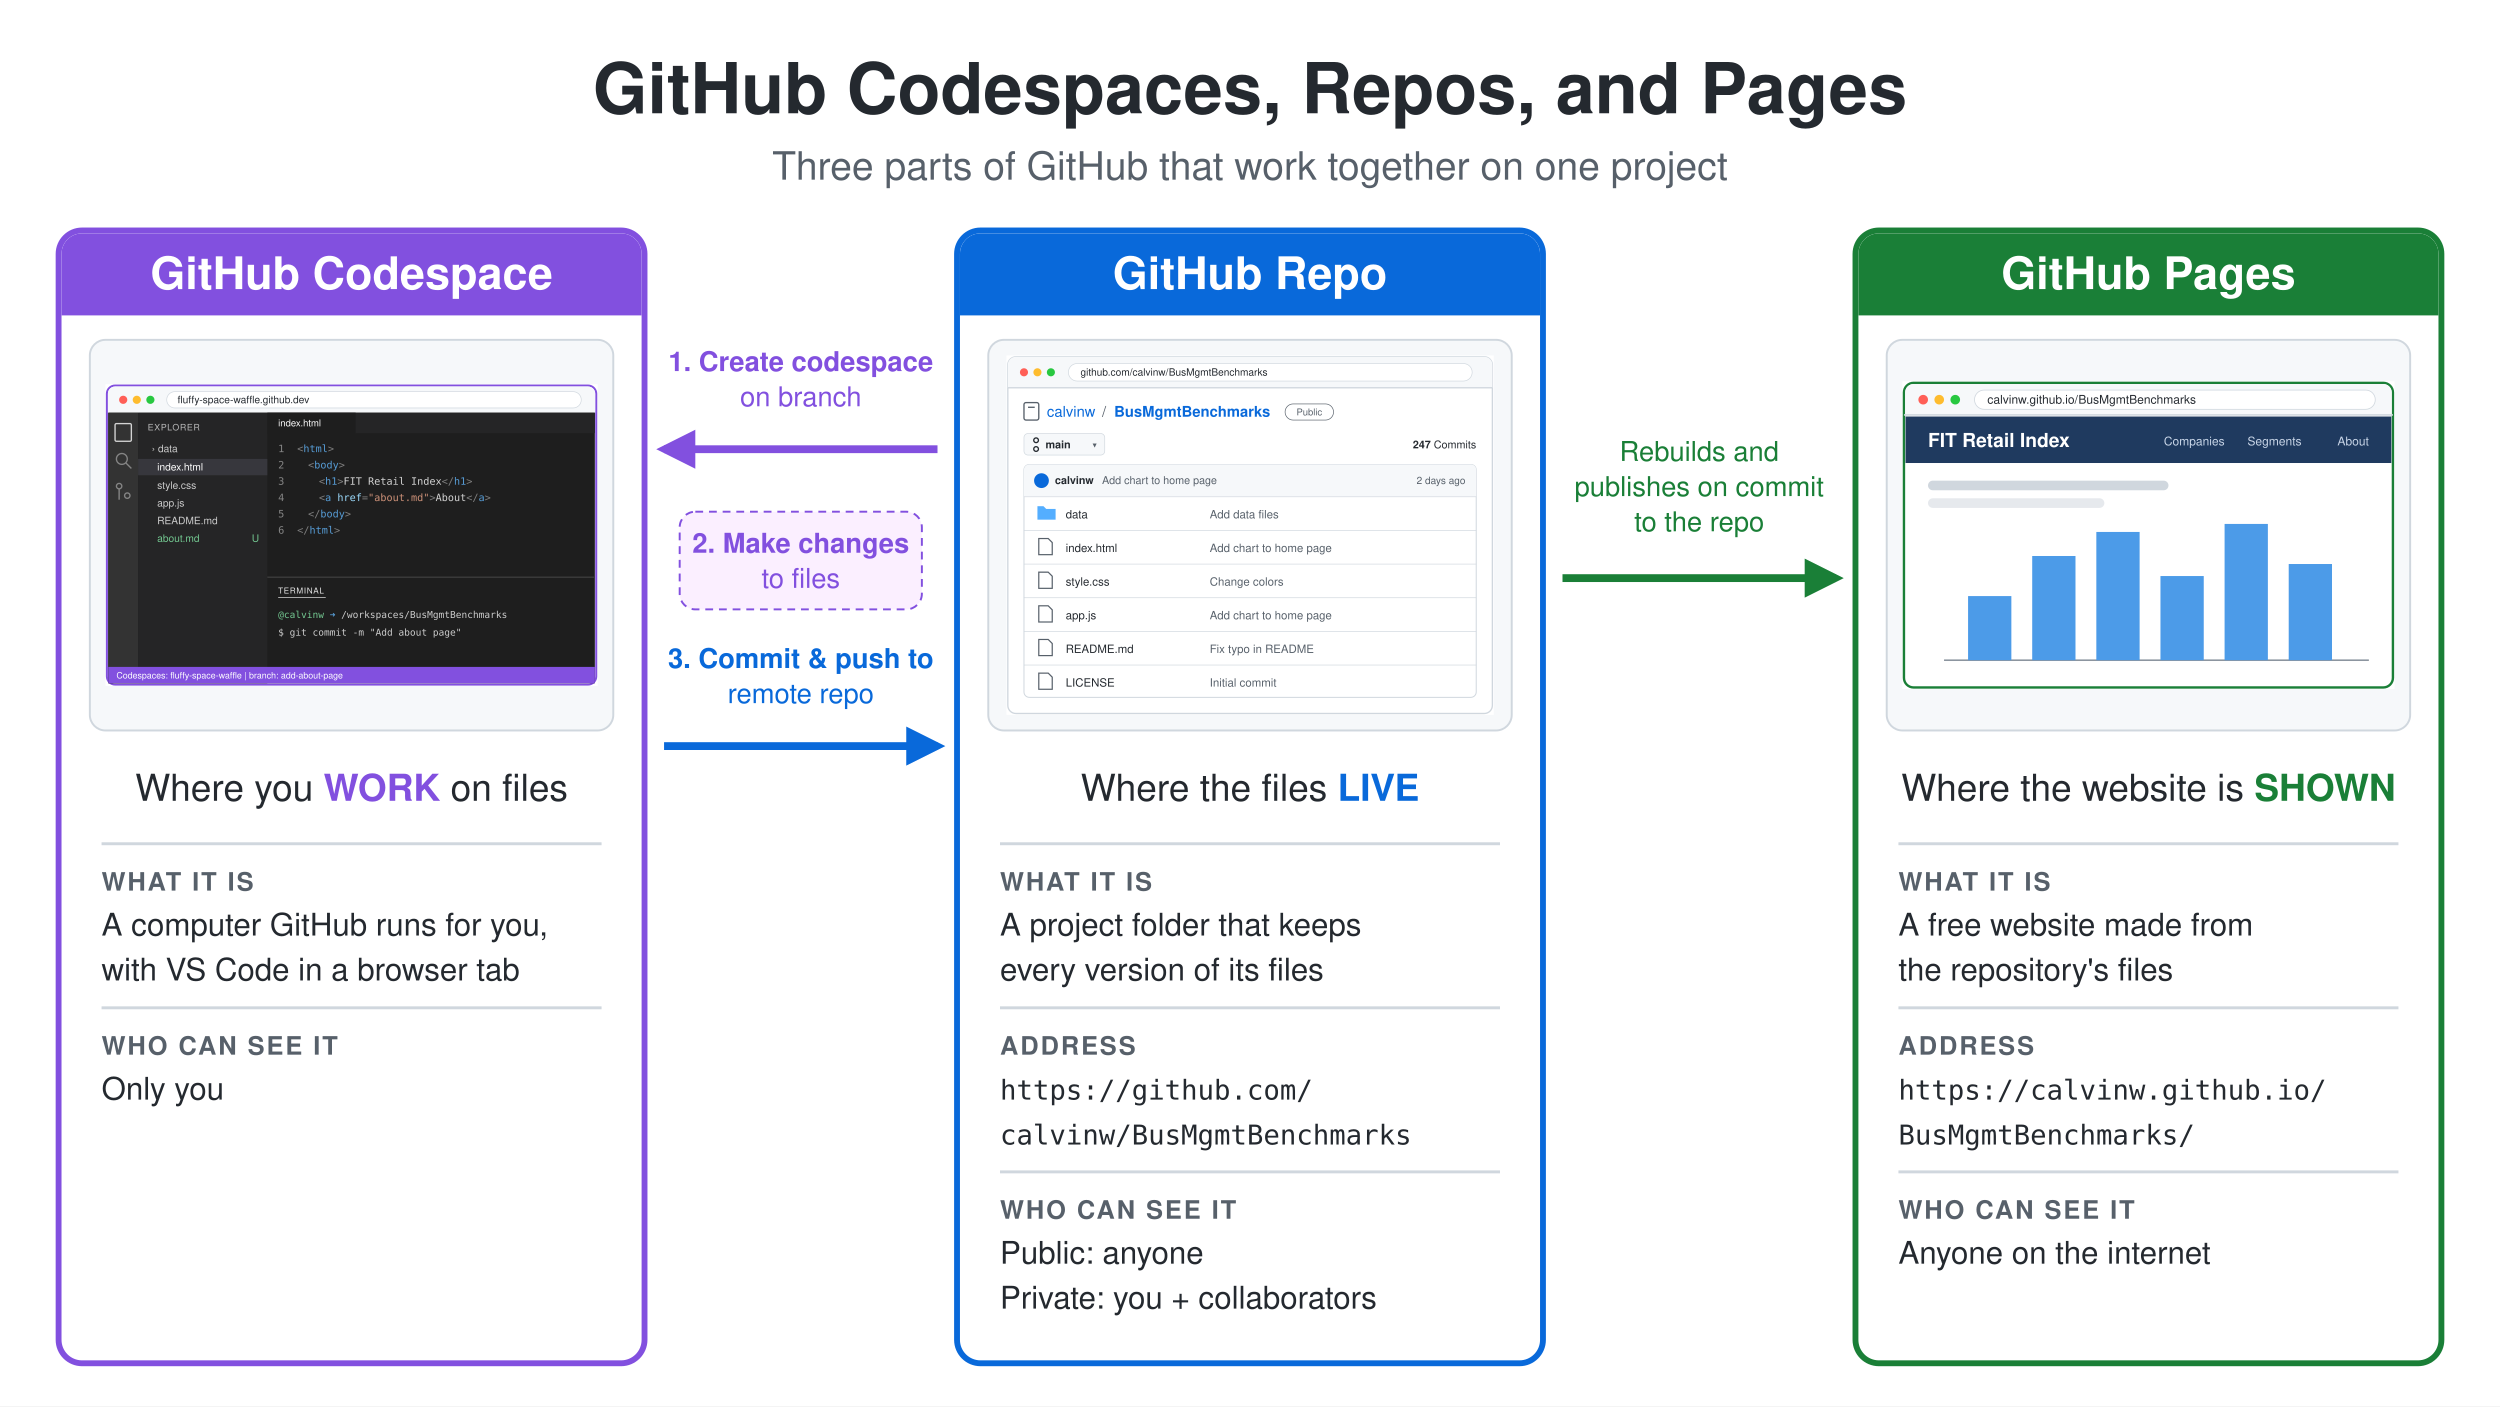
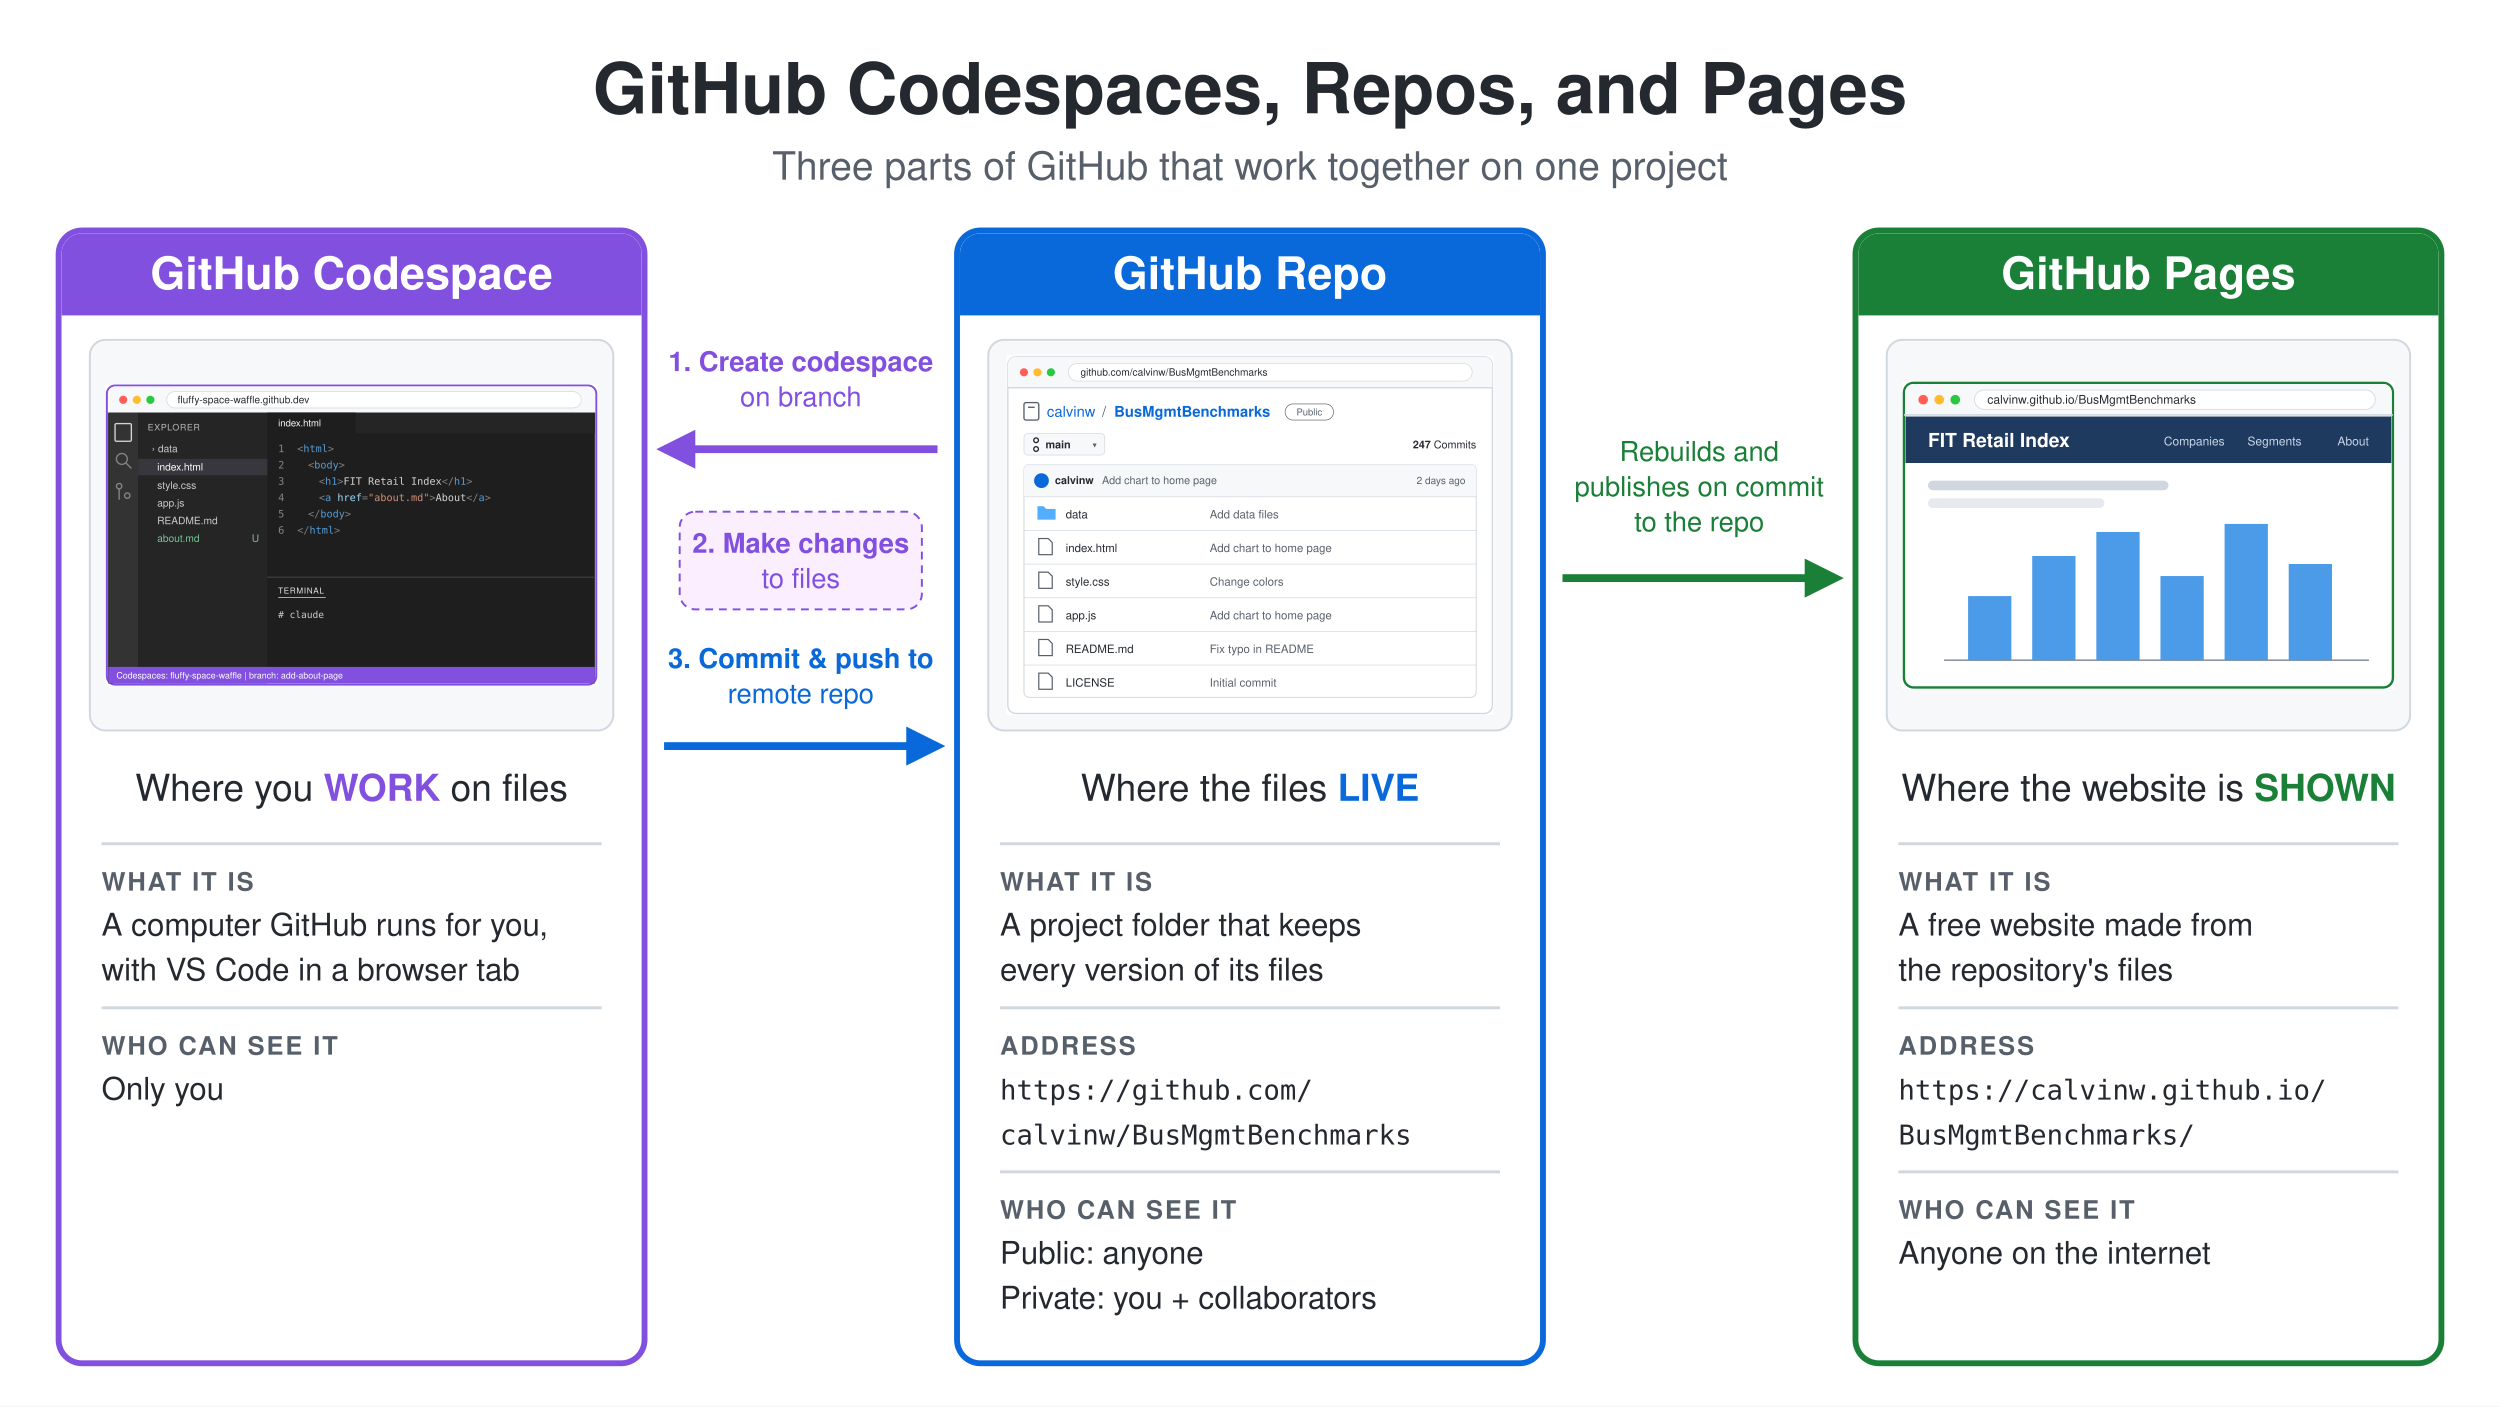
<svg xmlns="http://www.w3.org/2000/svg" viewBox="0 0 1280 720" width="1280" height="720" font-family="Helvetica, Arial, sans-serif">
  <defs>
    <marker id="arrowPurple" viewBox="0 0 10 10" refX="8" refY="5" markerWidth="5" markerHeight="5" orient="auto">
      <path d="M0 0 L10 5 L0 10 z" fill="#8250df" />
    </marker>
    <marker id="arrowBlue" viewBox="0 0 10 10" refX="8" refY="5" markerWidth="5" markerHeight="5" orient="auto">
      <path d="M0 0 L10 5 L0 10 z" fill="#0969da" />
    </marker>
    <marker id="arrowGreen" viewBox="0 0 10 10" refX="8" refY="5" markerWidth="5" markerHeight="5" orient="auto">
      <path d="M0 0 L10 5 L0 10 z" fill="#1a7f37" />
    </marker>
  </defs>
  <rect width="1280" height="720" fill="#ffffff" />
  <text x="640" y="58" font-size="36" font-weight="bold" fill="#24292f" text-anchor="middle">GitHub Codespaces, Repos, and Pages</text>
  <text x="640" y="92" font-size="20" fill="#57606a" text-anchor="middle">Three parts of GitHub that work together on one project</text>
  <rect x="30" y="118" width="300" height="580" rx="12" fill="#ffffff" stroke="#8250df" stroke-width="3" />
  <path d="M31.5 130 a10.5 10.5 0 0 1 10.5 -10.5 h276 a10.5 10.5 0 0 1 10.5 10.5 v31.5 h-297 z" fill="#8250df" />
  <text x="180.0" y="148" font-size="23" font-weight="bold" fill="#ffffff" text-anchor="middle">GitHub Codespace</text>
  <rect x="46" y="174" width="268" height="200" rx="8" fill="#f6f8fa" stroke="#d0d7de" />
  <svg x="54.0" y="196.7" width="252.0" height="154.5" viewBox="498 186 724 444" overflow="hidden">
    <defs>
      <marker id="arrowPurple" viewBox="0 0 10 10" refX="8" refY="5" markerWidth="5" markerHeight="5" orient="auto">
        <path d="M0 0 L10 5 L0 10 z" fill="#8250df" />
      </marker>
      <marker id="arrowBlue" viewBox="0 0 10 10" refX="8" refY="5" markerWidth="5" markerHeight="5" orient="auto">
        <path d="M0 0 L10 5 L0 10 z" fill="#0969da" />
      </marker>
    </defs>
    <rect width="1280" height="720" fill="#ffffff" />
-     <text x="60" y="70" font-size="40" font-weight="bold" fill="#8250df">GitHub Codespaces</text>
+     <text x="60" y="70" font-size="40" font-weight="bold" fill="#8250df">GitHub Codespaces <tspan font-size="24" font-weight="normal" fill="#57606a">(where the agents claude, codex, opencode run)</tspan>
+     </text>
    <text x="60" y="108" font-size="22" fill="#57606a">A computer that GitHub runs for you, opened in a browser tab</text>
    <text x="60" y="170" font-size="24" font-weight="bold" fill="#0969da">Repository</text>
    <rect x="60" y="188" width="300" height="360" rx="12" fill="#ffffff" stroke="#0969da" stroke-width="3" />
    <rect x="80" y="208" width="200" height="32" rx="6" fill="#fbefff" stroke="#8250df" />
    <circle cx="98" cy="218" r="3.5" fill="none" stroke="#8250df" stroke-width="2" />
    <circle cx="98" cy="231" r="3.5" fill="none" stroke="#8250df" stroke-width="2" />
    <text x="112" y="230" font-size="16" font-weight="bold" fill="#8250df">add-about-page</text>
    <g font-size="18" fill="#24292f">
      <path d="M84 266 h9 l4 4 h14 v16 h-27 z" fill="#54aeff" />
      <text x="124" y="284">data</text>
      <path d="M86 310 h14 l6 6 v18 h-20 z" fill="none" stroke="#57606a" stroke-width="1.8" />
      <text x="124" y="330">index.html</text>
      <path d="M86 356 h14 l6 6 v18 h-20 z" fill="none" stroke="#57606a" stroke-width="1.8" />
      <text x="124" y="376">style.css</text>
      <path d="M86 402 h14 l6 6 v18 h-20 z" fill="none" stroke="#57606a" stroke-width="1.8" />
      <text x="124" y="422">app.js</text>
      <path d="M86 448 h14 l6 6 v18 h-20 z" fill="none" stroke="#57606a" stroke-width="1.8" />
      <text x="124" y="468">README.md</text>
    </g>
    <text x="210" y="526" font-size="15" fill="#57606a" text-anchor="middle">one branch of the repository</text>
    <line x1="372" y1="286" x2="484" y2="286" stroke="#8250df" stroke-width="5" marker-end="url(#arrowPurple)" />
    <text x="428" y="250" font-size="17" font-weight="bold" fill="#8250df" text-anchor="middle">1. copy</text>
    <text x="428" y="270" font-size="15" fill="#57606a" text-anchor="middle">the branch</text>
    <line x1="484" y1="450" x2="372" y2="450" stroke="#0969da" stroke-width="5" marker-end="url(#arrowBlue)" />
-     <text x="428" y="414" font-size="17" font-weight="bold" fill="#0969da" text-anchor="middle">2. commit</text>
+     <text x="428" y="394" font-size="17" font-weight="bold" fill="#0969da" text-anchor="middle">2. commit</text>
+     <text x="428" y="414" font-size="17" font-weight="bold" fill="#0969da" text-anchor="middle">and push</text>
    <text x="428" y="434" font-size="15" fill="#57606a" text-anchor="middle">back to it</text>
    <text x="500" y="170" font-size="24" font-weight="bold" fill="#8250df">Codespace</text>
-     <text x="640" y="170" font-size="18" fill="#57606a">runs on GitHub's computer</text>
+     <text x="640" y="170" font-size="18" fill="#57606a">runs in cloud on GitHub</text>
    <rect x="500" y="188" width="720" height="440" rx="12" fill="#ffffff" stroke="#8250df" stroke-width="3" />
    <path d="M501.5 200 a10.5 10.5 0 0 1 10.5 -10.5 h696 a10.5 10.5 0 0 1 10.5 10.5 v28 h-717 z" fill="#f6f8fa" />
    <circle cx="524" cy="209" r="6" fill="#ff5f57" />
    <circle cx="544" cy="209" r="6" fill="#febc2e" />
    <circle cx="564" cy="209" r="6" fill="#28c840" />
    <rect x="588" y="197" width="610" height="24" rx="12" fill="#ffffff" stroke="#d0d7de" />
    <text x="604" y="214" font-size="15" fill="#24292f">fluffy-space-waffle.github.dev</text>
    <rect x="502" y="228" width="716" height="398" fill="#1e1e1e" />
    <rect x="502" y="228" width="44" height="398" fill="#333333" />
    <rect x="512" y="244" width="24" height="26" rx="2" fill="none" stroke="#d4d4d4" stroke-width="2" />
    <circle cx="522" cy="296" r="8" fill="none" stroke="#858585" stroke-width="2" />
    <line x1="528" y1="302" x2="536" y2="310" stroke="#858585" stroke-width="2" />
    <circle cx="518" cy="336" r="4" fill="none" stroke="#858585" stroke-width="2" />
    <circle cx="530" cy="350" r="4" fill="none" stroke="#858585" stroke-width="2" />
    <line x1="518" y1="340" x2="518" y2="356" stroke="#858585" stroke-width="2" />
    <rect x="546" y="228" width="190" height="398" fill="#252526" />
    <text x="560" y="254" font-size="13" fill="#bbbbbb" letter-spacing="1">EXPLORER</text>
    <g font-size="15" fill="#cccccc">
      <text x="566" y="286">› data</text>
      <rect x="546" y="296" width="190" height="24" fill="#37373d" />
      <text x="574" y="313" fill="#ffffff">index.html</text>
      <text x="574" y="340">style.css</text>
      <text x="574" y="366">app.js</text>
      <text x="574" y="392">README.md</text>
      <text x="574" y="418" fill="#73c991">about.md</text>
      <text x="724" y="418" fill="#73c991" text-anchor="end">U</text>
    </g>
    <rect x="736" y="228" width="482" height="30" fill="#252526" />
    <rect x="736" y="228" width="130" height="30" fill="#1e1e1e" />
    <text x="752" y="248" font-size="14" fill="#ffffff">index.html</text>
    <g font-family="Menlo, Consolas, monospace" font-size="15">
      <text x="752" y="286" fill="#858585">1</text>
      <text x="780" y="286" fill="#808080">&lt;<tspan fill="#569cd6">html</tspan>&gt;</text>
      <text x="752" y="310" fill="#858585">2</text>
      <text x="796" y="310" fill="#808080">&lt;<tspan fill="#569cd6">body</tspan>&gt;</text>
      <text x="752" y="334" fill="#858585">3</text>
      <text x="812" y="334" fill="#808080">&lt;<tspan fill="#569cd6">h1</tspan>&gt;<tspan fill="#d4d4d4">FIT Retail Index</tspan>&lt;/<tspan fill="#569cd6">h1</tspan>&gt;</text>
      <text x="752" y="358" fill="#858585">4</text>
      <text x="812" y="358" fill="#808080">&lt;<tspan fill="#569cd6">a</tspan>
        <tspan fill="#9cdcfe">href</tspan>=<tspan fill="#ce9178">"about.md"</tspan>&gt;<tspan fill="#d4d4d4">About</tspan>&lt;/<tspan fill="#569cd6">a</tspan>&gt;</text>
      <text x="752" y="382" fill="#858585">5</text>
      <text x="796" y="382" fill="#808080">&lt;/<tspan fill="#569cd6">body</tspan>&gt;</text>
      <text x="752" y="406" fill="#858585">6</text>
      <text x="780" y="406" fill="#808080">&lt;/<tspan fill="#569cd6">html</tspan>&gt;</text>
    </g>
    <line x1="736" y1="470" x2="1218" y2="470" stroke="#3c3c3c" stroke-width="2" />
    <text x="752" y="494" font-size="12" fill="#e7e7e7" letter-spacing="1">TERMINAL</text>
    <line x1="752" y1="500" x2="822" y2="500" stroke="#e7e7e7" />
    <g font-family="Menlo, Consolas, monospace" font-size="14">
-       <text x="752" y="530" fill="#73c991">@calvinw <tspan fill="#569cd6">➜</tspan>
-         <tspan fill="#cccccc">/workspaces/BusMgmtBenchmarks</tspan>
-       </text>
-       <text x="752" y="556" fill="#cccccc">$ git commit -m "Add about page"</text>
+       <text x="752" y="530" fill="#cccccc"># claude</text>
    </g>
    <rect x="502" y="602" width="716" height="24" fill="#8250df" />
    <text x="514" y="619" font-size="13" fill="#ffffff">Codespaces: fluffy-space-waffle   |   branch: add-about-page</text>
    <text x="60" y="672" font-size="20" fill="#24292f">Visual Studio Code in the browser. Nothing to install on the lab computer.</text>
  </svg>
  <text x="180.0" y="410" font-size="19" fill="#24292f" text-anchor="middle">Where you <tspan font-weight="bold" fill="#8250df">WORK</tspan> on files</text>
  <line x1="52" y1="432" x2="308" y2="432" stroke="#d0d7de" stroke-width="1.5" />
  <text x="52" y="456" font-size="13" font-weight="bold" letter-spacing="1" fill="#57606a">WHAT IT IS</text>
  <text x="52" y="479" font-size="16" fill="#24292f">A computer GitHub runs for you,</text>
  <text x="52" y="502" font-size="16" fill="#24292f">with VS Code in a browser tab</text>
  <line x1="52" y1="516" x2="308" y2="516" stroke="#d0d7de" stroke-width="1.5" />
  <text x="52" y="540" font-size="13" font-weight="bold" letter-spacing="1" fill="#57606a">WHO CAN SEE IT</text>
  <text x="52" y="563" font-size="16" fill="#24292f">Only you</text>
  <rect x="490" y="118" width="300" height="580" rx="12" fill="#ffffff" stroke="#0969da" stroke-width="3" />
  <path d="M491.5 130 a10.5 10.5 0 0 1 10.5 -10.5 h276 a10.5 10.5 0 0 1 10.5 10.5 v31.5 h-297 z" fill="#0969da" />
  <text x="640.0" y="148" font-size="23" font-weight="bold" fill="#ffffff" text-anchor="middle">GitHub Repo</text>
  <rect x="506" y="174" width="268" height="200" rx="8" fill="#f6f8fa" stroke="#d0d7de" />
  <svg x="515.3" y="182.0" width="249.5" height="184.0" viewBox="58 138 724 534" overflow="hidden">
    <rect width="1280" height="720" fill="#ffffff" />
    <text x="60" y="70" font-size="40" font-weight="bold" fill="#0969da">A GitHub Repository</text>
    <text x="60" y="108" font-size="22" fill="#57606a">A project folder on GitHub that keeps every version of your files</text>
    <rect x="60" y="140" width="720" height="530" rx="12" fill="#ffffff" stroke="#d0d7de" stroke-width="2" />
    <path d="M60 152 a12 12 0 0 1 12 -12 h696 a12 12 0 0 1 12 12 v34 h-720 z" fill="#f6f8fa" />
    <line x1="60" y1="186" x2="780" y2="186" stroke="#d0d7de" stroke-width="2" />
    <circle cx="84" cy="163" r="6" fill="#ff5f57" />
    <circle cx="104" cy="163" r="6" fill="#febc2e" />
    <circle cx="124" cy="163" r="6" fill="#28c840" />
    <rect x="150" y="150" width="600" height="26" rx="13" fill="#ffffff" stroke="#d0d7de" />
    <text x="168" y="168" font-size="15" fill="#24292f">github.com/calvinw/BusMgmtBenchmarks</text>
    <rect x="84" y="208" width="22" height="26" rx="3" fill="none" stroke="#57606a" stroke-width="2" />
    <line x1="90" y1="215" x2="100" y2="215" stroke="#57606a" stroke-width="2" />
    <text x="118" y="229" font-size="22" fill="#0969da">calvinw</text>
    <text x="200" y="229" font-size="22" fill="#57606a">/</text>
    <text x="218" y="229" font-size="22" font-weight="bold" fill="#0969da">BusMgmtBenchmarks</text>
    <rect x="472" y="210" width="72" height="24" rx="12" fill="none" stroke="#57606a" />
    <text x="508" y="227" font-size="14" fill="#57606a" text-anchor="middle">Public</text>
    <rect x="84" y="254" width="120" height="32" rx="6" fill="#f6f8fa" stroke="#d0d7de" />
    <circle cx="102" cy="264" r="3.5" fill="none" stroke="#24292f" stroke-width="2" />
    <circle cx="102" cy="277" r="3.5" fill="none" stroke="#24292f" stroke-width="2" />
    <text x="116" y="276" font-size="16" font-weight="bold" fill="#24292f">main</text>
    <text x="186" y="275" font-size="12" fill="#57606a">▾</text>
    <text x="756" y="276" font-size="16" fill="#24292f" text-anchor="end">
      <tspan font-weight="bold">247</tspan> Commits</text>
    <rect x="84" y="300" width="672" height="346" rx="8" fill="#ffffff" stroke="#d0d7de" stroke-width="1.5" />
    <path d="M84 308 a8 8 0 0 1 8 -8 h656 a8 8 0 0 1 8 8 v40 h-672 z" fill="#f6f8fa" />
    <circle cx="110" cy="324" r="11" fill="#0969da" />
    <text x="130" y="329" font-size="16" font-weight="bold" fill="#24292f">calvinw</text>
    <text x="200" y="329" font-size="16" fill="#57606a">Add chart to home page</text>
    <text x="740" y="329" font-size="15" fill="#57606a" text-anchor="end">2 days ago</text>
    <g font-size="17">
      <line x1="84" y1="348" x2="756" y2="348" stroke="#d0d7de" />
      <path d="M104 362 h9 l4 4 h14 v16 h-27 z" fill="#54aeff" />
      <text x="146" y="380" fill="#24292f">data</text>
      <text x="360" y="380" fill="#57606a">Add data files</text>
      <line x1="84" y1="398" x2="756" y2="398" stroke="#d0d7de" />
      <path d="M106 410 h14 l6 6 v18 h-20 z" fill="none" stroke="#57606a" stroke-width="1.8" />
      <text x="146" y="430" fill="#24292f">index.html</text>
      <text x="360" y="430" fill="#57606a">Add chart to home page</text>
      <line x1="84" y1="448" x2="756" y2="448" stroke="#d0d7de" />
      <path d="M106 460 h14 l6 6 v18 h-20 z" fill="none" stroke="#57606a" stroke-width="1.8" />
      <text x="146" y="480" fill="#24292f">style.css</text>
      <text x="360" y="480" fill="#57606a">Change colors</text>
      <line x1="84" y1="498" x2="756" y2="498" stroke="#d0d7de" />
      <path d="M106 510 h14 l6 6 v18 h-20 z" fill="none" stroke="#57606a" stroke-width="1.8" />
      <text x="146" y="530" fill="#24292f">app.js</text>
      <text x="360" y="530" fill="#57606a">Add chart to home page</text>
      <line x1="84" y1="548" x2="756" y2="548" stroke="#d0d7de" />
      <path d="M106 560 h14 l6 6 v18 h-20 z" fill="none" stroke="#57606a" stroke-width="1.8" />
      <text x="146" y="580" fill="#24292f">README.md</text>
      <text x="360" y="580" fill="#57606a">Fix typo in README</text>
      <line x1="84" y1="598" x2="756" y2="598" stroke="#d0d7de" />
      <path d="M106 610 h14 l6 6 v18 h-20 z" fill="none" stroke="#57606a" stroke-width="1.8" />
      <text x="146" y="630" fill="#24292f">LICENSE</text>
      <text x="360" y="630" fill="#57606a">Initial commit</text>
    </g>
    <text x="840" y="170" font-size="26" font-weight="bold" fill="#24292f">History</text>
    <text x="840" y="198" font-size="18" fill="#57606a">Every commit is saved</text>
    <line x1="866" y1="240" x2="866" y2="440" stroke="#0969da" stroke-width="4" />
    <g font-size="18" fill="#24292f">
      <circle cx="866" cy="240" r="11" fill="#0969da" />
      <text x="892" y="236">Add chart to home page</text>
      <text x="892" y="258" font-size="15" fill="#57606a">2 days ago</text>
      <circle cx="866" cy="306" r="11" fill="#ffffff" stroke="#0969da" stroke-width="4" />
      <text x="892" y="302">Fix typo in README</text>
      <text x="892" y="324" font-size="15" fill="#57606a">last week</text>
      <circle cx="866" cy="372" r="11" fill="#ffffff" stroke="#0969da" stroke-width="4" />
      <text x="892" y="368">Add data files</text>
      <text x="892" y="390" font-size="15" fill="#57606a">last month</text>
      <circle cx="866" cy="440" r="11" fill="#ffffff" stroke="#0969da" stroke-width="4" />
      <text x="892" y="436">Initial commit</text>
      <text x="892" y="458" font-size="15" fill="#57606a">last year</text>
    </g>
    <text x="840" y="530" font-size="26" font-weight="bold" fill="#24292f">Collaborators</text>
    <text x="840" y="558" font-size="18" fill="#57606a">People invited to work on it</text>
    <g>
      <circle cx="870" cy="614" r="26" fill="#0969da" />
      <text x="870" y="622" font-size="22" font-weight="bold" fill="#ffffff" text-anchor="middle">C</text>
      <circle cx="936" cy="614" r="26" fill="#8250df" />
      <text x="936" y="622" font-size="22" font-weight="bold" fill="#ffffff" text-anchor="middle">A</text>
      <circle cx="1002" cy="614" r="26" fill="#1a7f37" />
      <text x="1002" y="622" font-size="22" font-weight="bold" fill="#ffffff" text-anchor="middle">J</text>
      <circle cx="1068" cy="614" r="26" fill="#ffffff" stroke="#d0d7de" stroke-width="2" stroke-dasharray="5 4" />
      <text x="1068" y="623" font-size="26" fill="#57606a" text-anchor="middle">+</text>
    </g>
  </svg>
  <text x="640.0" y="410" font-size="19" fill="#24292f" text-anchor="middle">Where the files <tspan font-weight="bold" fill="#0969da">LIVE</tspan>
  </text>
  <line x1="512" y1="432" x2="768" y2="432" stroke="#d0d7de" stroke-width="1.5" />
  <text x="512" y="456" font-size="13" font-weight="bold" letter-spacing="1" fill="#57606a">WHAT IT IS</text>
  <text x="512" y="479" font-size="16" fill="#24292f">A project folder that keeps</text>
  <text x="512" y="502" font-size="16" fill="#24292f">every version of its files</text>
  <line x1="512" y1="516" x2="768" y2="516" stroke="#d0d7de" stroke-width="1.5" />
  <text x="512" y="540" font-size="13" font-weight="bold" letter-spacing="1" fill="#57606a">ADDRESS</text>
  <text x="512" y="563" font-family="Menlo, Consolas, monospace" font-size="14" fill="#24292f">https://github.com/</text>
  <text x="512" y="586" font-family="Menlo, Consolas, monospace" font-size="14" fill="#24292f">calvinw/BusMgmtBenchmarks</text>
  <line x1="512" y1="600" x2="768" y2="600" stroke="#d0d7de" stroke-width="1.5" />
  <text x="512" y="624" font-size="13" font-weight="bold" letter-spacing="1" fill="#57606a">WHO CAN SEE IT</text>
  <text x="512" y="647" font-size="16" fill="#24292f">Public: anyone</text>
  <text x="512" y="670" font-size="16" fill="#24292f">Private: you + collaborators</text>
  <rect x="950" y="118" width="300" height="580" rx="12" fill="#ffffff" stroke="#1a7f37" stroke-width="3" />
  <path d="M951.5 130 a10.5 10.5 0 0 1 10.5 -10.5 h276 a10.5 10.5 0 0 1 10.5 10.5 v31.5 h-297 z" fill="#1a7f37" />
  <text x="1100.0" y="148" font-size="23" font-weight="bold" fill="#ffffff" text-anchor="middle">GitHub Pages</text>
  <rect x="966" y="174" width="268" height="200" rx="8" fill="#f6f8fa" stroke="#d0d7de" />
  <svg x="974.0" y="195.2" width="252.0" height="157.6" viewBox="608 212 614 384" overflow="hidden">
    <defs>
      <marker id="arrowGreen" viewBox="0 0 10 10" refX="8" refY="5" markerWidth="5" markerHeight="5" orient="auto">
        <path d="M0 0 L10 5 L0 10 z" fill="#1a7f37" />
      </marker>
    </defs>
    <rect width="1280" height="720" fill="#ffffff" />
    <text x="60" y="70" font-size="40" font-weight="bold" fill="#1a7f37">GitHub Pages</text>
    <text x="60" y="108" font-size="22" fill="#57606a">Publishes the files in a repository as a free website</text>
    <text x="60" y="170" font-size="24" font-weight="bold" fill="#0969da">Repository</text>
    <text x="60" y="196" font-size="17" fill="#57606a">github.com/calvinw/BusMgmtBenchmarks</text>
    <rect x="60" y="214" width="380" height="380" rx="12" fill="#ffffff" stroke="#0969da" stroke-width="3" />
    <rect x="84" y="236" width="104" height="32" rx="6" fill="#f6f8fa" stroke="#d0d7de" />
    <circle cx="102" cy="246" r="3.5" fill="none" stroke="#24292f" stroke-width="2" />
    <circle cx="102" cy="259" r="3.5" fill="none" stroke="#24292f" stroke-width="2" />
    <text x="116" y="258" font-size="16" font-weight="bold" fill="#24292f">main</text>
    <g font-size="19" fill="#24292f">
      <path d="M86 296 h9 l4 4 h14 v16 h-27 z" fill="#54aeff" />
      <text x="128" y="314">data</text>
      <rect x="76" y="336" width="348" height="46" rx="8" fill="#dafbe1" stroke="#1a7f37" stroke-width="2" />
      <path d="M88 346 h14 l6 6 v18 h-20 z" fill="#ffffff" stroke="#1a7f37" stroke-width="1.8" />
      <text x="128" y="366" font-weight="bold" fill="#1a7f37">index.html</text>
      <text x="410" y="365" font-size="15" fill="#1a7f37" text-anchor="end">home page</text>
      <path d="M88 400 h14 l6 6 v18 h-20 z" fill="none" stroke="#57606a" stroke-width="1.8" />
      <text x="128" y="420">style.css</text>
      <path d="M88 450 h14 l6 6 v18 h-20 z" fill="none" stroke="#57606a" stroke-width="1.8" />
      <text x="128" y="470">app.js</text>
      <path d="M88 500 h14 l6 6 v18 h-20 z" fill="none" stroke="#57606a" stroke-width="1.8" />
      <text x="128" y="520">README.md</text>
    </g>
    <text x="250" y="572" font-size="16" fill="#57606a" text-anchor="middle">HTML, CSS, and JavaScript files</text>
    <line x1="462" y1="404" x2="586" y2="404" stroke="#1a7f37" stroke-width="6" marker-end="url(#arrowGreen)" />
    <text x="522" y="368" font-size="19" font-weight="bold" fill="#1a7f37" text-anchor="middle">publishes</text>
    <text x="522" y="446" font-size="15" fill="#57606a" text-anchor="middle">after each</text>
    <text x="522" y="466" font-size="15" fill="#57606a" text-anchor="middle">commit to main</text>
    <text x="610" y="170" font-size="24" font-weight="bold" fill="#1a7f37">Website</text>
    <text x="610" y="196" font-size="17" fill="#57606a">username.github.io/repository-name</text>
    <rect x="610" y="214" width="610" height="380" rx="12" fill="#ffffff" stroke="#1a7f37" stroke-width="3" />
    <path d="M611.5 226 a10.5 10.5 0 0 1 10.5 -10.5 h586 a10.5 10.5 0 0 1 10.5 10.5 v28 h-607 z" fill="#f6f8fa" />
    <line x1="610" y1="254" x2="1220" y2="254" stroke="#d0d7de" stroke-width="2" />
    <circle cx="634" cy="235" r="6" fill="#ff5f57" />
    <circle cx="654" cy="235" r="6" fill="#febc2e" />
    <circle cx="674" cy="235" r="6" fill="#28c840" />
    <rect x="698" y="223" width="500" height="24" rx="12" fill="#ffffff" stroke="#d0d7de" />
    <text x="714" y="240" font-size="15" fill="#24292f">calvinw.github.io/BusMgmtBenchmarks</text>
    <rect x="612" y="256" width="606" height="58" fill="#1f3a5f" />
    <text x="640" y="294" font-size="24" font-weight="bold" fill="#ffffff">FIT Retail Index</text>
    <g font-size="15" fill="#c9d6e8" text-anchor="end">
      <text x="1010" y="292">Companies</text>
      <text x="1106" y="292">Segments</text>
      <text x="1190" y="292">About</text>
    </g>
    <rect x="640" y="336" width="300" height="12" rx="6" fill="#d0d7de" />
    <rect x="640" y="358" width="220" height="12" rx="6" fill="#e6e9ed" />
    <line x1="660" y1="560" x2="1190" y2="560" stroke="#8c959f" stroke-width="2" />
    <rect x="690" y="480" width="54" height="80" fill="#4c9be8" />
    <rect x="770" y="430" width="54" height="130" fill="#4c9be8" />
    <rect x="850" y="400" width="54" height="160" fill="#4c9be8" />
    <rect x="930" y="455" width="54" height="105" fill="#4c9be8" />
    <rect x="1010" y="390" width="54" height="170" fill="#4c9be8" />
    <rect x="1090" y="440" width="54" height="120" fill="#4c9be8" />
    <g fill="#1a7f37">
      <circle cx="660" cy="638" r="10" />
      <path d="M644 668 a16 14 0 0 1 32 0 z" />
      <circle cx="700" cy="638" r="10" />
      <path d="M684 668 a16 14 0 0 1 32 0 z" />
      <circle cx="740" cy="638" r="10" />
      <path d="M724 668 a16 14 0 0 1 32 0 z" />
    </g>
    <text x="776" y="660" font-size="20" fill="#24292f">Anyone on the internet can visit the website</text>
    <text x="60" y="660" font-size="20" fill="#24292f">No server needed. Free to host.</text>
  </svg>
  <text x="1100.0" y="410" font-size="19" fill="#24292f" text-anchor="middle">Where the website is <tspan font-weight="bold" fill="#1a7f37">SHOWN</tspan>
  </text>
  <line x1="972" y1="432" x2="1228" y2="432" stroke="#d0d7de" stroke-width="1.5" />
  <text x="972" y="456" font-size="13" font-weight="bold" letter-spacing="1" fill="#57606a">WHAT IT IS</text>
  <text x="972" y="479" font-size="16" fill="#24292f">A free website made from</text>
  <text x="972" y="502" font-size="16" fill="#24292f">the repository's files</text>
  <line x1="972" y1="516" x2="1228" y2="516" stroke="#d0d7de" stroke-width="1.5" />
  <text x="972" y="540" font-size="13" font-weight="bold" letter-spacing="1" fill="#57606a">ADDRESS</text>
  <text x="972" y="563" font-family="Menlo, Consolas, monospace" font-size="14" fill="#24292f">https://calvinw.github.io/</text>
  <text x="972" y="586" font-family="Menlo, Consolas, monospace" font-size="14" fill="#24292f">BusMgmtBenchmarks/</text>
  <line x1="972" y1="600" x2="1228" y2="600" stroke="#d0d7de" stroke-width="1.5" />
  <text x="972" y="624" font-size="13" font-weight="bold" letter-spacing="1" fill="#57606a">WHO CAN SEE IT</text>
  <text x="972" y="647" font-size="16" fill="#24292f">Anyone on the internet</text>
  <text x="410.0" y="190" font-size="14" font-weight="bold" fill="#8250df" text-anchor="middle">1. Create codespace</text>
  <text x="410.0" y="208" font-size="14" fill="#8250df" text-anchor="middle">on branch</text>
  <line x1="480" y1="230" x2="340" y2="230" stroke="#8250df" stroke-width="4" marker-end="url(#arrowPurple)" />
  <rect x="348" y="262" width="124" height="50" rx="8" fill="#fbefff" stroke="#8250df" stroke-dasharray="4 3" />
  <text x="410.0" y="283" font-size="14" font-weight="bold" fill="#8250df" text-anchor="middle">2. Make changes</text>
  <text x="410.0" y="301" font-size="14" fill="#8250df" text-anchor="middle">to files</text>
  <text x="410.0" y="342" font-size="14" font-weight="bold" fill="#0969da" text-anchor="middle">3. Commit &amp; push to</text>
  <text x="410.0" y="360" font-size="14" fill="#0969da" text-anchor="middle">remote repo</text>
  <line x1="340" y1="382" x2="480" y2="382" stroke="#0969da" stroke-width="4" marker-end="url(#arrowBlue)" />
  <text x="870.0" y="236" font-size="14" fill="#1a7f37" text-anchor="middle">Rebuilds and</text>
  <text x="870.0" y="254" font-size="14" fill="#1a7f37" text-anchor="middle">publishes on commit</text>
  <text x="870.0" y="272" font-size="14" fill="#1a7f37" text-anchor="middle">to the repo</text>
  <line x1="800" y1="296" x2="940" y2="296" stroke="#1a7f37" stroke-width="4" marker-end="url(#arrowGreen)" />
</svg>
